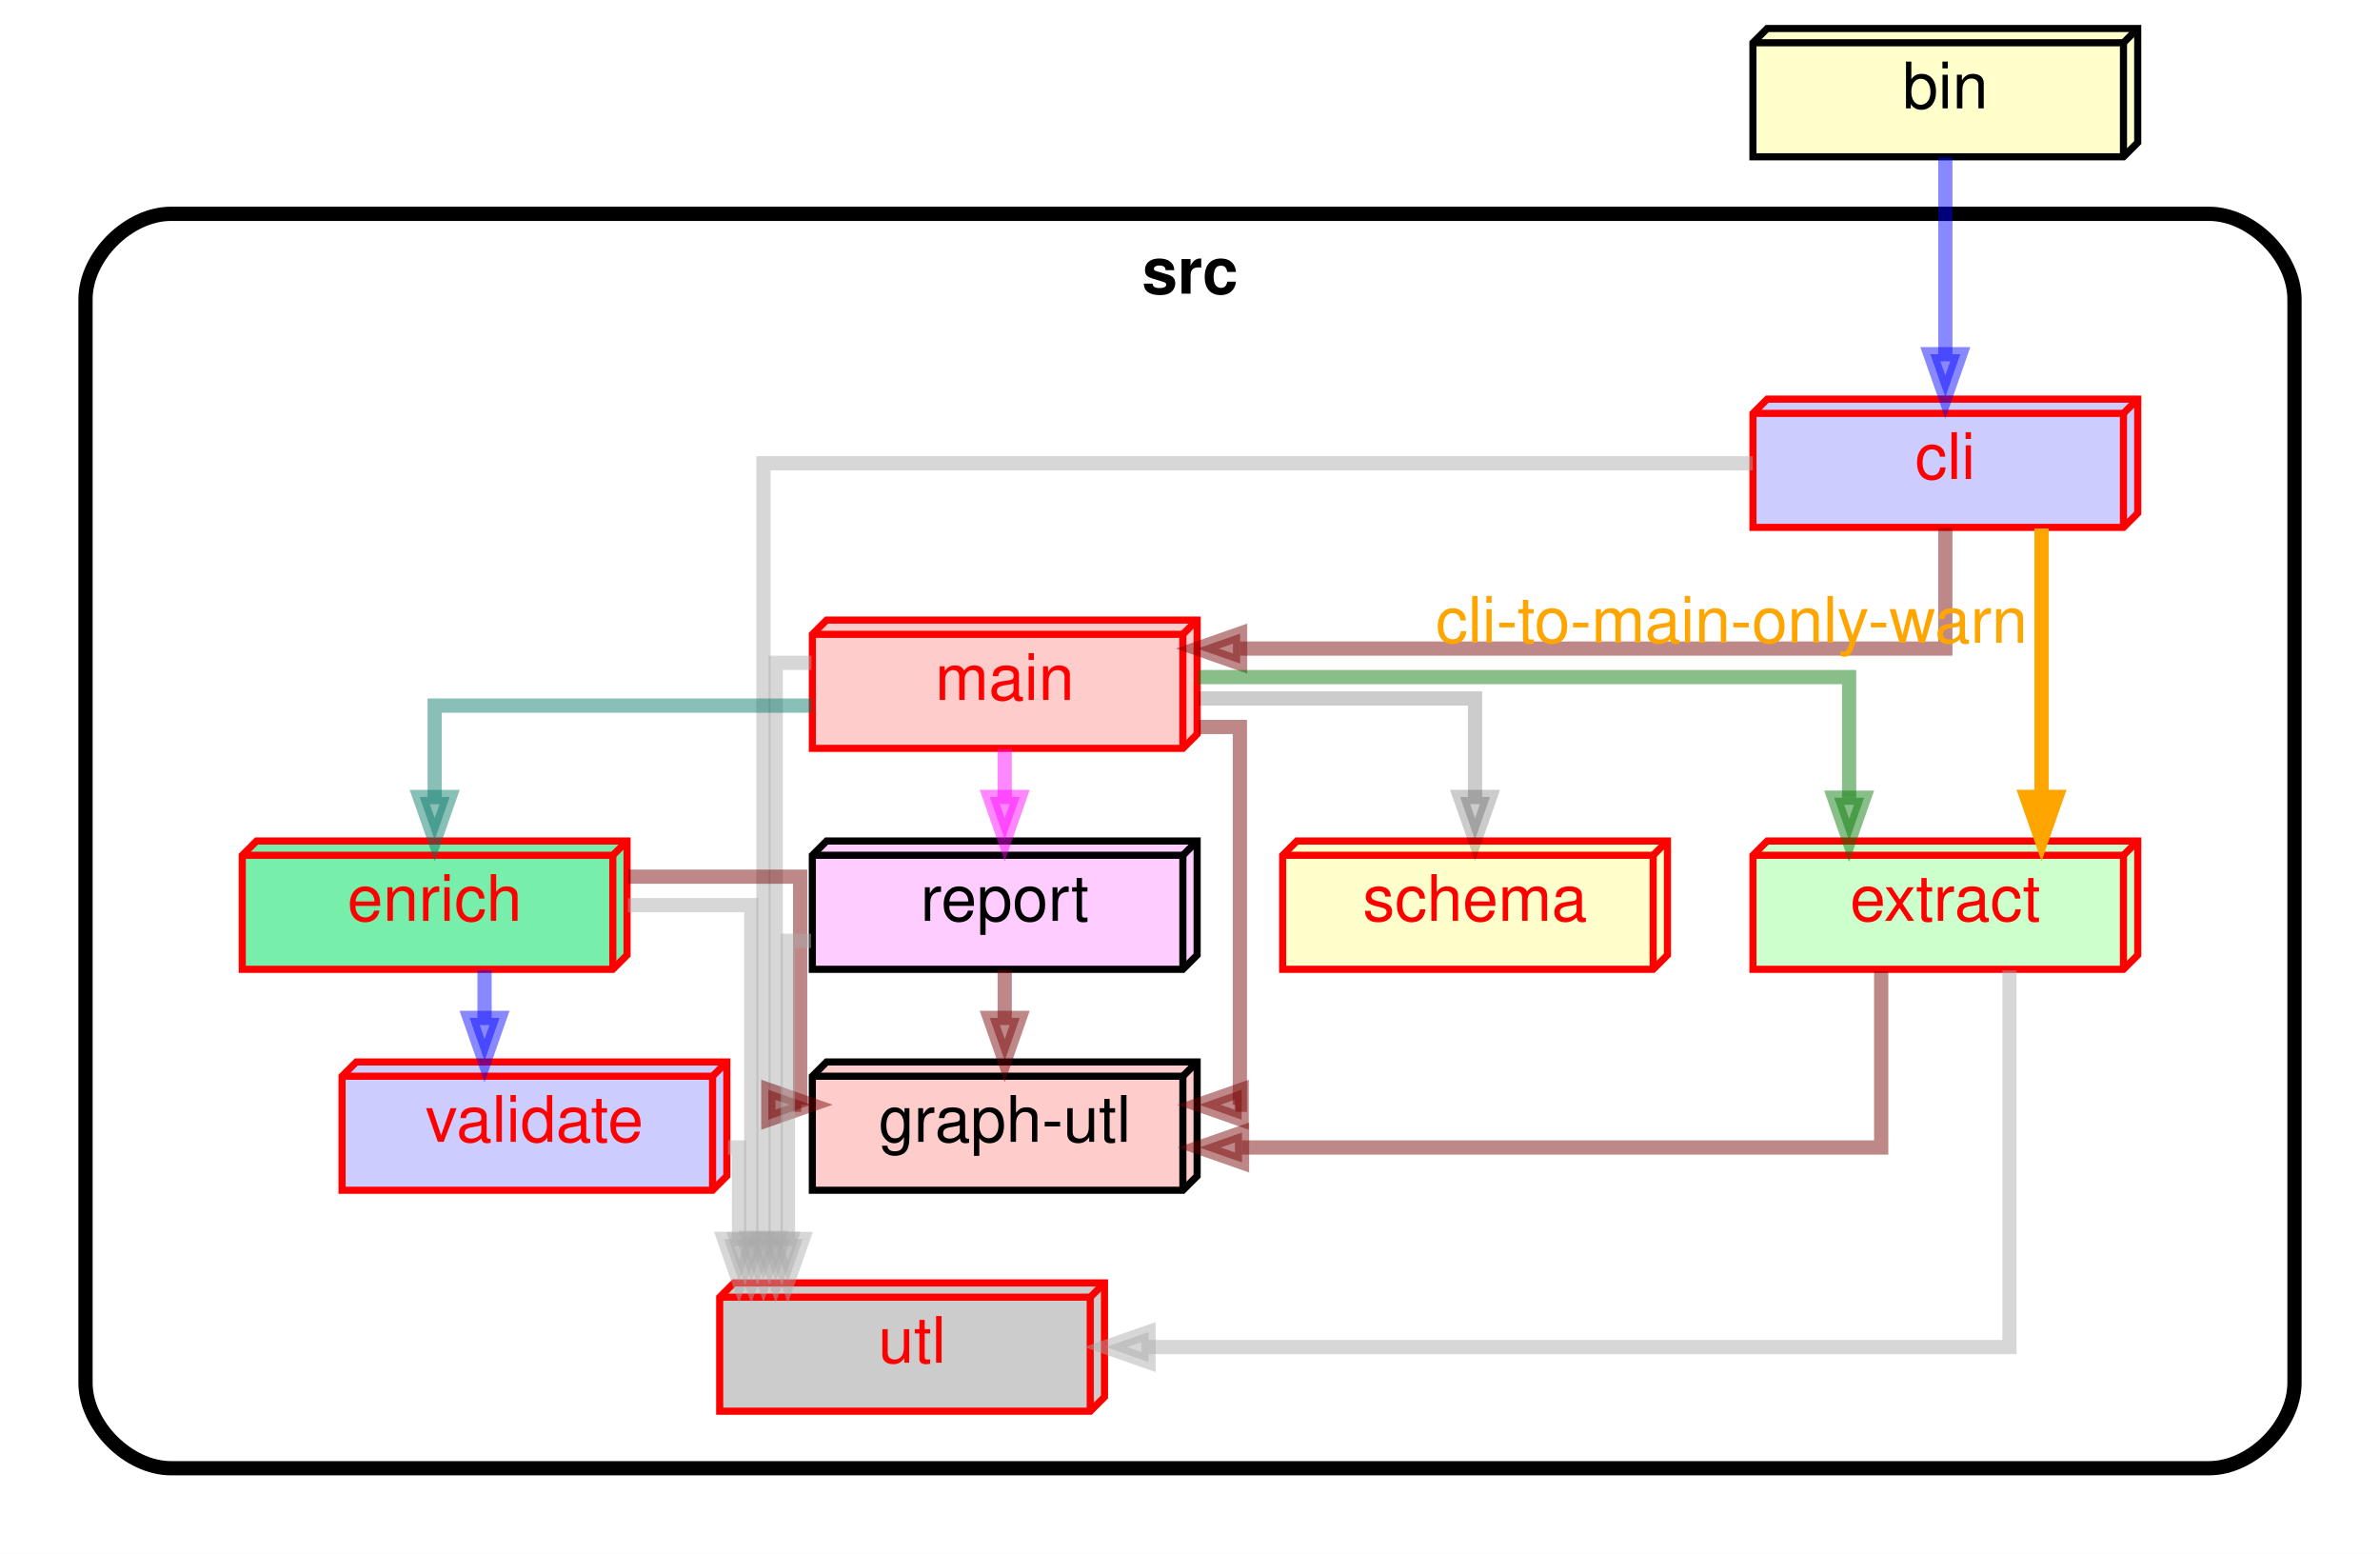
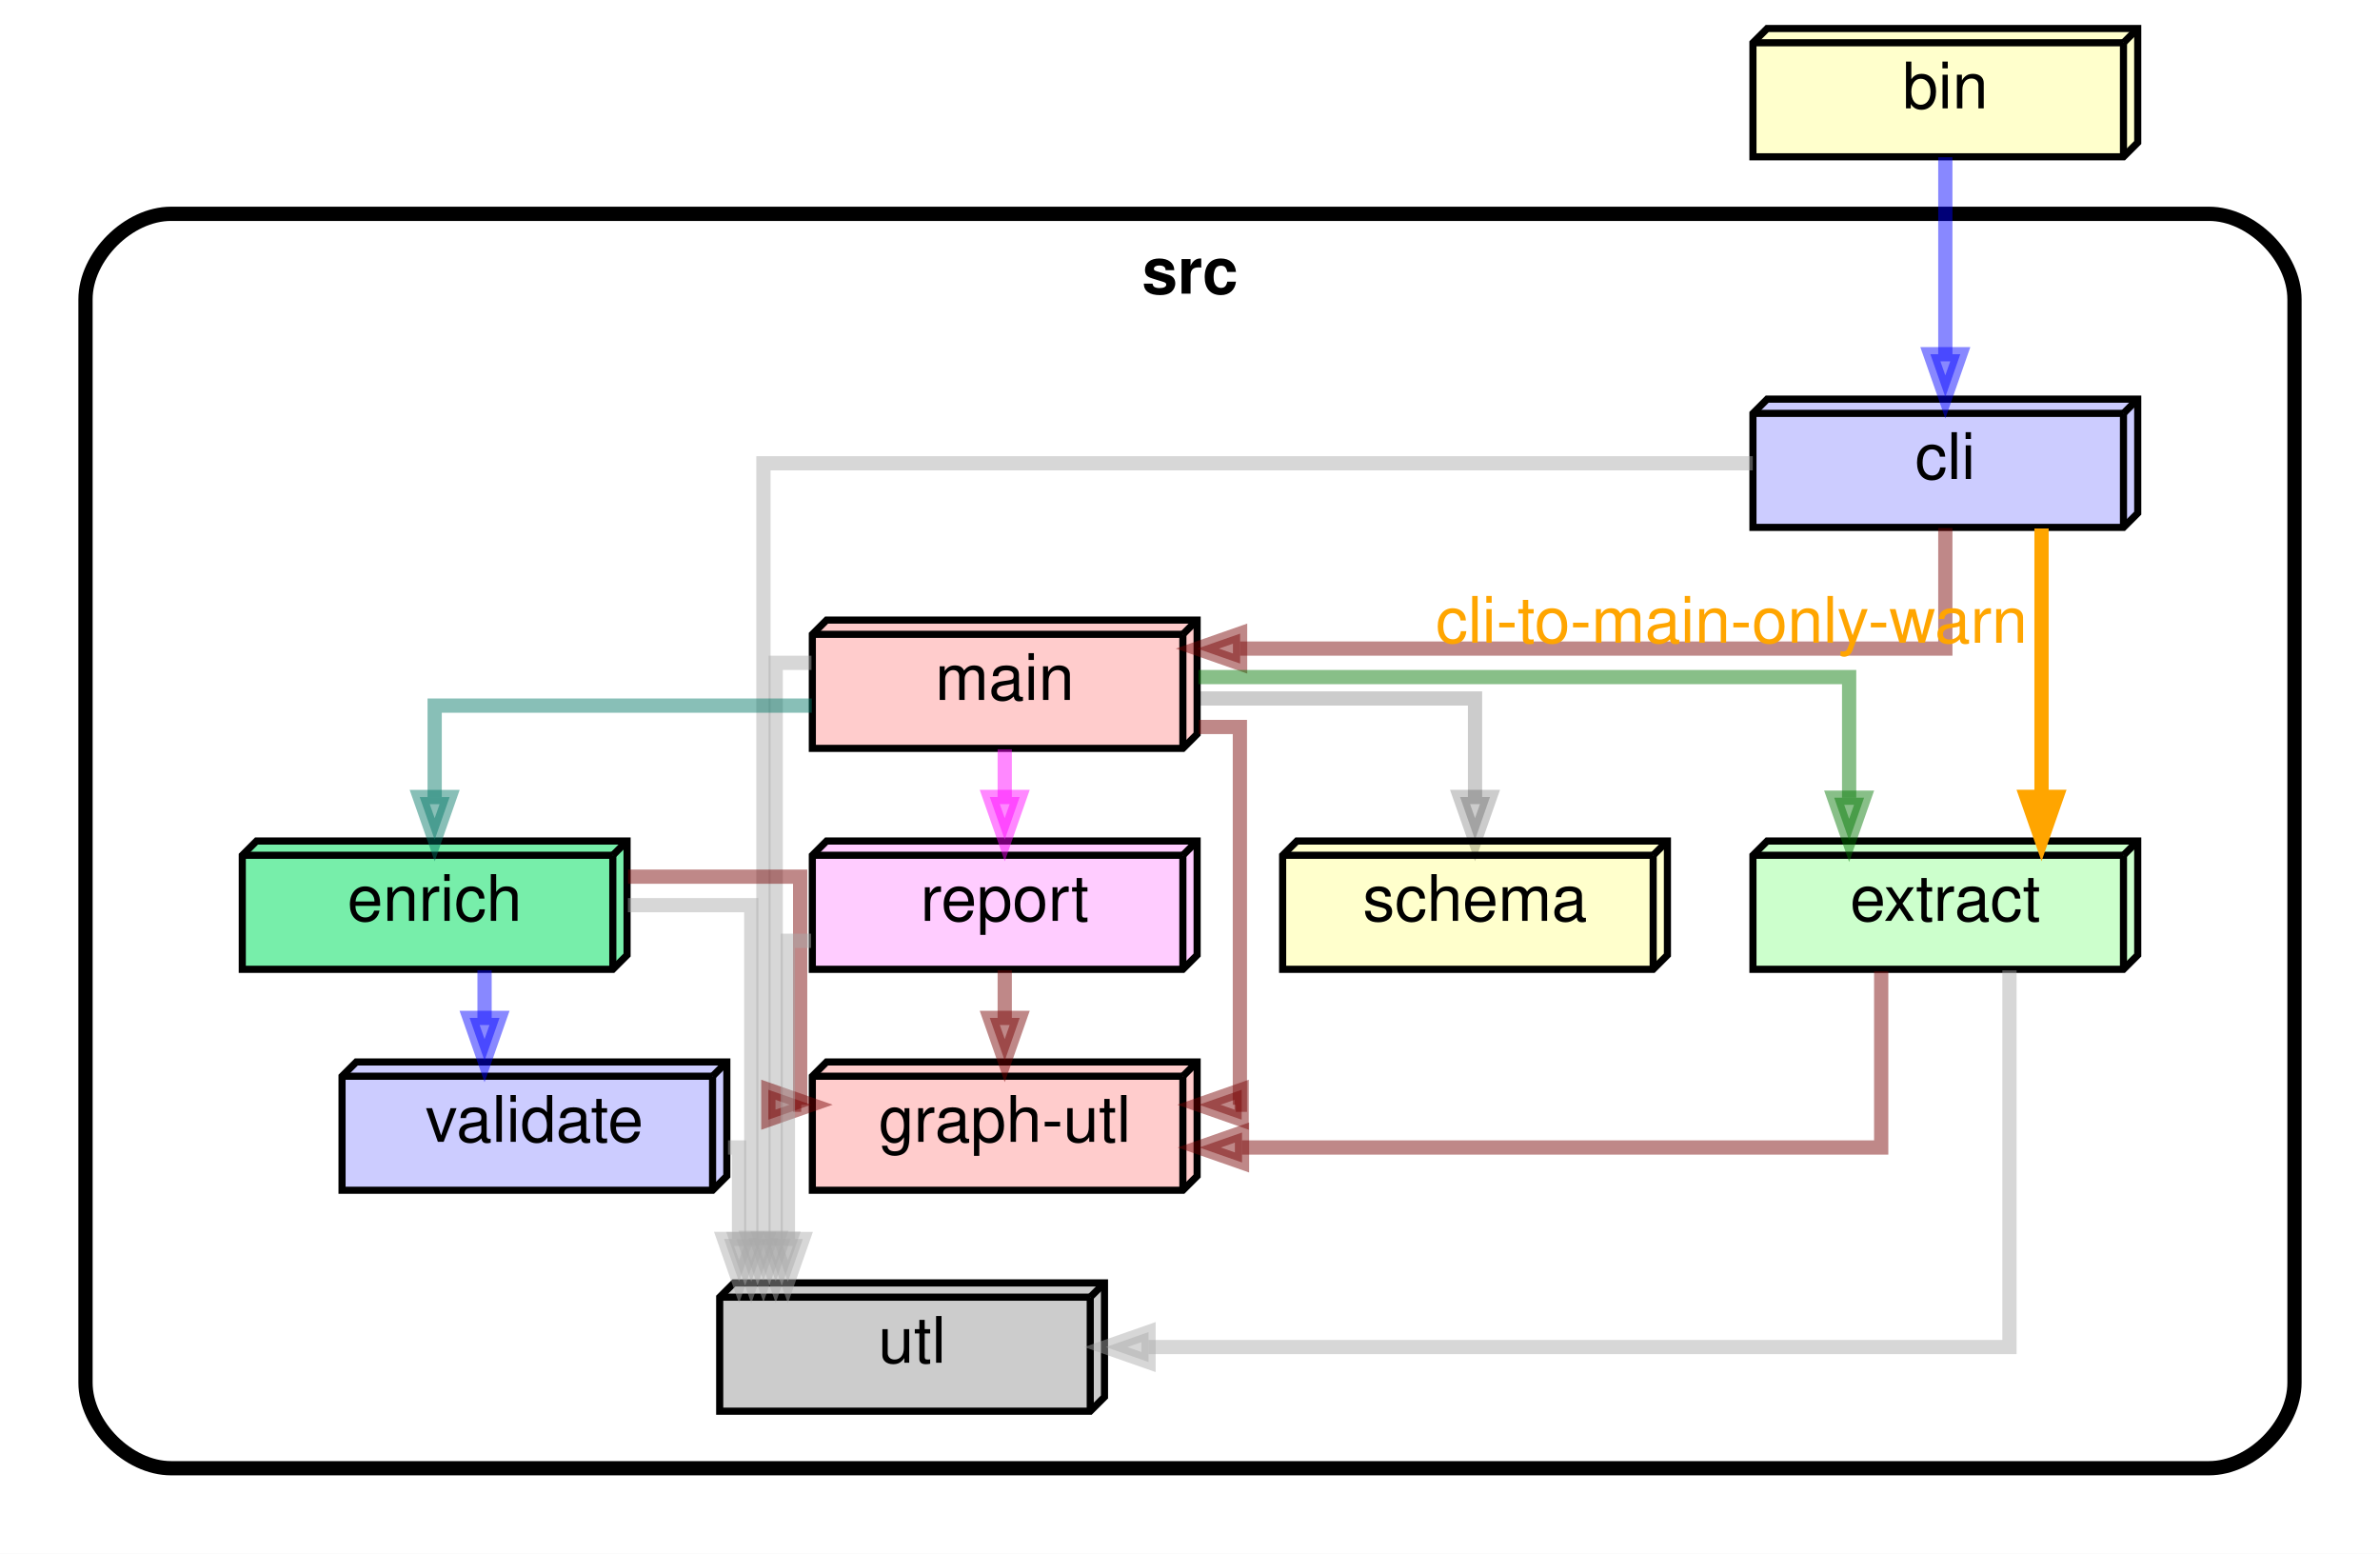
<svg xmlns="http://www.w3.org/2000/svg" xmlns:xlink="http://www.w3.org/1999/xlink" width="334pt" height="218pt" viewBox="0.00 0.00 334.00 218.00">
  <g id="graph0" class="graph" transform="scale(1 1) rotate(0) translate(4 214)">
    <polygon fill="white" stroke="transparent" points="-4,4 -4,-214 330,-214 330,4 -4,4" />
    <g id="clust1" class="cluster">
      <path fill="#ffffff" stroke="black" stroke-width="2" d="M20,-8C20,-8 306,-8 306,-8 312,-8 318,-14 318,-20 318,-20 318,-172 318,-172 318,-178 312,-184 306,-184 306,-184 20,-184 20,-184 14,-184 8,-178 8,-172 8,-172 8,-20 8,-20 8,-14 14,-8 20,-8" />
      <text text-anchor="middle" x="163" y="-172.8" font-family="Helvetica,sans-Serif" font-weight="bold" font-size="9.00">src</text>
    </g>
    <g id="node1" class="node">
      <g id="a_node1">
        <a xlink:href="https://github.com/sverweij/dependency-cruiser/blob/develop/bin/" xlink:title="bin">
          <polygon fill="#ffffcc" stroke="black" points="296,-210 244,-210 242,-208 242,-192 294,-192 296,-194 296,-210" />
          <polyline fill="none" stroke="black" points="294,-208 242,-208 " />
          <polyline fill="none" stroke="black" points="294,-208 294,-192 " />
          <polyline fill="none" stroke="black" points="294,-208 296,-210 " />
          <text text-anchor="middle" x="269" y="-198.8" font-family="Helvetica,sans-Serif" font-size="9.00">bin</text>
        </a>
      </g>
    </g>
    <g id="node2" class="node">
      <g id="a_node2">
-         <a xlink:href="https://github.com/sverweij/dependency-cruiser/blob/develop/src/cli" xlink:title="not-unreachable-from-test">
-           <polygon fill="#ccccff" stroke="red" points="296,-158 244,-158 242,-156 242,-140 294,-140 296,-142 296,-158" />
-           <polyline fill="none" stroke="red" points="294,-156 242,-156 " />
-           <polyline fill="none" stroke="red" points="294,-156 294,-140 " />
-           <polyline fill="none" stroke="red" points="294,-156 296,-158 " />
-           <text text-anchor="middle" x="269" y="-146.8" font-family="Helvetica,sans-Serif" font-size="9.00" fill="red">cli</text>
+         <a xlink:href="https://github.com/sverweij/dependency-cruiser/blob/develop/src/cli" xlink:title="cli">
+           <polygon fill="#ccccff" stroke="black" points="296,-158 244,-158 242,-156 242,-140 294,-140 296,-142 296,-158" />
+           <polyline fill="none" stroke="black" points="294,-156 242,-156 " />
+           <polyline fill="none" stroke="black" points="294,-156 294,-140 " />
+           <polyline fill="none" stroke="black" points="294,-156 296,-158 " />
+           <text text-anchor="middle" x="269" y="-146.8" font-family="Helvetica,sans-Serif" font-size="9.00">cli</text>
        </a>
      </g>
    </g>
    <g id="edge1" class="edge">
      <path fill="none" stroke="#0000ff" stroke-width="2" stroke-opacity="0.467" d="M269,-191.94C269,-191.94 269,-164.3 269,-164.3" />
      <polygon fill="#0000ff" fill-opacity="0.467" stroke="#0000ff" stroke-width="2" stroke-opacity="0.467" points="271.1,-164.3 269,-158.3 266.9,-164.3 271.1,-164.3" />
    </g>
    <g id="node3" class="node">
      <g id="a_node3">
-         <a xlink:href="https://github.com/sverweij/dependency-cruiser/blob/develop/src/main" xlink:title="not-unreachable-from-test">
-           <polygon fill="#ffcccc" stroke="red" points="164,-127 112,-127 110,-125 110,-109 162,-109 164,-111 164,-127" />
-           <polyline fill="none" stroke="red" points="162,-125 110,-125 " />
-           <polyline fill="none" stroke="red" points="162,-125 162,-109 " />
-           <polyline fill="none" stroke="red" points="162,-125 164,-127 " />
-           <text text-anchor="middle" x="137" y="-115.8" font-family="Helvetica,sans-Serif" font-size="9.00" fill="red">main</text>
+         <a xlink:href="https://github.com/sverweij/dependency-cruiser/blob/develop/src/main" xlink:title="main">
+           <polygon fill="#ffcccc" stroke="black" points="164,-127 112,-127 110,-125 110,-109 162,-109 164,-111 164,-127" />
+           <polyline fill="none" stroke="black" points="162,-125 110,-125 " />
+           <polyline fill="none" stroke="black" points="162,-125 162,-109 " />
+           <polyline fill="none" stroke="black" points="162,-125 164,-127 " />
+           <text text-anchor="middle" x="137" y="-115.8" font-family="Helvetica,sans-Serif" font-size="9.00">main</text>
        </a>
      </g>
    </g>
    <g id="edge2" class="edge">
      <path fill="none" stroke="#770000" stroke-width="2" stroke-opacity="0.467" d="M269,-139.91C269,-132.41 269,-123 269,-123 269,-123 170.03,-123 170.03,-123" />
      <polygon fill="#770000" fill-opacity="0.467" stroke="#770000" stroke-width="2" stroke-opacity="0.467" points="170.03,-120.9 164.03,-123 170.03,-125.1 170.03,-120.9" />
    </g>
    <g id="node4" class="node">
      <g id="a_node4">
-         <a xlink:href="https://github.com/sverweij/dependency-cruiser/blob/develop/src/extract" xlink:title="not-unreachable-from-test">
-           <polygon fill="#ccffcc" stroke="red" points="296,-96 244,-96 242,-94 242,-78 294,-78 296,-80 296,-96" />
-           <polyline fill="none" stroke="red" points="294,-94 242,-94 " />
-           <polyline fill="none" stroke="red" points="294,-94 294,-78 " />
-           <polyline fill="none" stroke="red" points="294,-94 296,-96 " />
-           <text text-anchor="middle" x="269" y="-84.8" font-family="Helvetica,sans-Serif" font-size="9.00" fill="red">extract</text>
+         <a xlink:href="https://github.com/sverweij/dependency-cruiser/blob/develop/src/extract" xlink:title="extract">
+           <polygon fill="#ccffcc" stroke="black" points="296,-96 244,-96 242,-94 242,-78 294,-78 296,-80 296,-96" />
+           <polyline fill="none" stroke="black" points="294,-94 242,-94 " />
+           <polyline fill="none" stroke="black" points="294,-94 294,-78 " />
+           <polyline fill="none" stroke="black" points="294,-94 296,-96 " />
+           <text text-anchor="middle" x="269" y="-84.8" font-family="Helvetica,sans-Serif" font-size="9.00">extract</text>
        </a>
      </g>
    </g>
    <g id="edge3" class="edge">
      <g id="a_edge3">
        <a xlink:title="cli-to-main-only-warn">
          <path fill="none" stroke="orange" stroke-width="2" d="M282.5,-139.85C282.5,-139.85 282.5,-102.19 282.5,-102.19" />
          <polygon fill="orange" stroke="orange" stroke-width="2" points="284.6,-102.19 282.5,-96.19 280.4,-102.19 284.6,-102.19" />
        </a>
      </g>
      <text text-anchor="middle" x="239" y="-123.82" font-family="Helvetica,sans-Serif" font-size="9.00" fill="orange">cli-to-main-only-warn</text>
    </g>
    <g id="node5" class="node">
      <g id="a_node5">
-         <a xlink:href="https://github.com/sverweij/dependency-cruiser/blob/develop/src/utl" xlink:title="not-unreachable-from-test">
-           <polygon fill="#cccccc" stroke="red" points="151,-34 99,-34 97,-32 97,-16 149,-16 151,-18 151,-34" />
-           <polyline fill="none" stroke="red" points="149,-32 97,-32 " />
-           <polyline fill="none" stroke="red" points="149,-32 149,-16 " />
-           <polyline fill="none" stroke="red" points="149,-32 151,-34 " />
-           <text text-anchor="middle" x="124" y="-22.8" font-family="Helvetica,sans-Serif" font-size="9.00" fill="red">utl</text>
+         <a xlink:href="https://github.com/sverweij/dependency-cruiser/blob/develop/src/utl" xlink:title="utl">
+           <polygon fill="#cccccc" stroke="black" points="151,-34 99,-34 97,-32 97,-16 149,-16 151,-18 151,-34" />
+           <polyline fill="none" stroke="black" points="149,-32 97,-32 " />
+           <polyline fill="none" stroke="black" points="149,-32 149,-16 " />
+           <polyline fill="none" stroke="black" points="149,-32 151,-34 " />
+           <text text-anchor="middle" x="124" y="-22.8" font-family="Helvetica,sans-Serif" font-size="9.00">utl</text>
        </a>
      </g>
    </g>
    <g id="edge4" class="edge">
      <path fill="none" stroke="#aaaaaa" stroke-width="2" stroke-opacity="0.467" d="M241.98,-149C194.99,-149 103.14,-149 103.14,-149 103.14,-149 103.14,-40.32 103.14,-40.32" />
      <polygon fill="#aaaaaa" fill-opacity="0.467" stroke="#aaaaaa" stroke-width="2" stroke-opacity="0.467" points="105.24,-40.32 103.14,-34.32 101.04,-40.32 105.24,-40.32" />
    </g>
    <g id="edge11" class="edge">
      <path fill="none" stroke="#007700" stroke-width="2" stroke-opacity="0.467" d="M164.19,-119C199.17,-119 255.5,-119 255.5,-119 255.5,-119 255.5,-102.08 255.5,-102.08" />
      <polygon fill="#007700" fill-opacity="0.467" stroke="#007700" stroke-width="2" stroke-opacity="0.467" points="257.6,-102.08 255.5,-96.08 253.4,-102.08 257.6,-102.08" />
    </g>
    <g id="edge15" class="edge">
      <path fill="none" stroke="#aaaaaa" stroke-width="2" stroke-opacity="0.467" d="M109.88,-121C106.87,-121 104.86,-121 104.86,-121 104.86,-121 104.86,-40.2 104.86,-40.2" />
      <polygon fill="#aaaaaa" fill-opacity="0.467" stroke="#aaaaaa" stroke-width="2" stroke-opacity="0.467" points="106.96,-40.2 104.86,-34.2 102.76,-40.2 106.96,-40.2" />
    </g>
    <g id="node6" class="node">
      <g id="a_node6">
-         <a xlink:href="https://github.com/sverweij/dependency-cruiser/blob/develop/src/enrich" xlink:title="not-unreachable-from-test">
-           <polygon fill="#77eeaa" stroke="red" points="84,-96 32,-96 30,-94 30,-78 82,-78 84,-80 84,-96" />
-           <polyline fill="none" stroke="red" points="82,-94 30,-94 " />
-           <polyline fill="none" stroke="red" points="82,-94 82,-78 " />
-           <polyline fill="none" stroke="red" points="82,-94 84,-96 " />
-           <text text-anchor="middle" x="57" y="-84.8" font-family="Helvetica,sans-Serif" font-size="9.00" fill="red">enrich</text>
+         <a xlink:href="https://github.com/sverweij/dependency-cruiser/blob/develop/src/enrich" xlink:title="enrich">
+           <polygon fill="#77eeaa" stroke="black" points="84,-96 32,-96 30,-94 30,-78 82,-78 84,-80 84,-96" />
+           <polyline fill="none" stroke="black" points="82,-94 30,-94 " />
+           <polyline fill="none" stroke="black" points="82,-94 82,-78 " />
+           <polyline fill="none" stroke="black" points="82,-94 84,-96 " />
+           <text text-anchor="middle" x="57" y="-84.8" font-family="Helvetica,sans-Serif" font-size="9.00">enrich</text>
        </a>
      </g>
    </g>
    <g id="edge10" class="edge">
      <path fill="none" stroke="#007766" stroke-width="2" stroke-opacity="0.467" d="M109.92,-115C86.71,-115 57,-115 57,-115 57,-115 57,-102.17 57,-102.17" />
      <polygon fill="#007766" fill-opacity="0.467" stroke="#007766" stroke-width="2" stroke-opacity="0.467" points="59.1,-102.17 57,-96.17 54.9,-102.17 59.1,-102.17" />
    </g>
    <g id="node7" class="node">
      <g id="a_node7">
        <a xlink:href="https://github.com/sverweij/dependency-cruiser/blob/develop/src/graph-utl" xlink:title="graph-utl">
          <polygon fill="#ffcccc" stroke="black" points="164,-65 112,-65 110,-63 110,-47 162,-47 164,-49 164,-65" />
          <polyline fill="none" stroke="black" points="162,-63 110,-63 " />
          <polyline fill="none" stroke="black" points="162,-63 162,-47 " />
          <polyline fill="none" stroke="black" points="162,-63 164,-65 " />
          <text text-anchor="middle" x="137" y="-53.8" font-family="Helvetica,sans-Serif" font-size="9.00">graph-utl</text>
        </a>
      </g>
    </g>
    <g id="edge12" class="edge">
      <path fill="none" stroke="#770000" stroke-width="2" stroke-opacity="0.467" d="M164.25,-112C167.67,-112 170,-112 170,-112 170,-112 170,-59 170,-59 170,-59 169.43,-59 169.43,-59" />
      <polygon fill="#770000" fill-opacity="0.467" stroke="#770000" stroke-width="2" stroke-opacity="0.467" points="170.25,-56.9 164.25,-59 170.25,-61.1 170.25,-56.9" />
    </g>
    <g id="node9" class="node">
      <g id="a_node9">
        <a xlink:href="https://github.com/sverweij/dependency-cruiser/blob/develop/src/report" xlink:title="report">
          <polygon fill="#ffccff" stroke="black" points="164,-96 112,-96 110,-94 110,-78 162,-78 164,-80 164,-96" />
          <polyline fill="none" stroke="black" points="162,-94 110,-94 " />
          <polyline fill="none" stroke="black" points="162,-94 162,-78 " />
          <polyline fill="none" stroke="black" points="162,-94 164,-96 " />
          <text text-anchor="middle" x="137" y="-84.8" font-family="Helvetica,sans-Serif" font-size="9.00">report</text>
        </a>
      </g>
    </g>
    <g id="edge13" class="edge">
      <path fill="none" stroke="#ff00ff" stroke-width="2" stroke-opacity="0.467" d="M137,-108.87C137,-108.87 137,-102.18 137,-102.18" />
      <polygon fill="#ff00ff" fill-opacity="0.467" stroke="#ff00ff" stroke-width="2" stroke-opacity="0.467" points="139.1,-102.18 137,-96.18 134.9,-102.18 139.1,-102.18" />
    </g>
    <g id="node10" class="node">
      <g id="a_node10">
-         <a xlink:href="https://github.com/sverweij/dependency-cruiser/blob/develop/src/schema" xlink:title="not-unreachable-from-test">
-           <polygon fill="#ffffcc" stroke="red" points="230,-96 178,-96 176,-94 176,-78 228,-78 230,-80 230,-96" />
-           <polyline fill="none" stroke="red" points="228,-94 176,-94 " />
-           <polyline fill="none" stroke="red" points="228,-94 228,-78 " />
-           <polyline fill="none" stroke="red" points="228,-94 230,-96 " />
-           <text text-anchor="middle" x="203" y="-84.8" font-family="Helvetica,sans-Serif" font-size="9.00" fill="red">schema</text>
+         <a xlink:href="https://github.com/sverweij/dependency-cruiser/blob/develop/src/schema" xlink:title="schema">
+           <polygon fill="#ffffcc" stroke="black" points="230,-96 178,-96 176,-94 176,-78 228,-78 230,-80 230,-96" />
+           <polyline fill="none" stroke="black" points="228,-94 176,-94 " />
+           <polyline fill="none" stroke="black" points="228,-94 228,-78 " />
+           <polyline fill="none" stroke="black" points="228,-94 230,-96 " />
+           <text text-anchor="middle" x="203" y="-84.8" font-family="Helvetica,sans-Serif" font-size="9.00">schema</text>
        </a>
      </g>
    </g>
    <g id="edge14" class="edge">
      <path fill="none" stroke="#000000" stroke-width="2" stroke-opacity="0.2" d="M164.23,-116C182.41,-116 203,-116 203,-116 203,-116 203,-102.18 203,-102.18" />
      <polygon fill="#000000" fill-opacity="0.2" stroke="#000000" stroke-width="2" stroke-opacity="0.2" points="205.1,-102.18 203,-96.18 200.9,-102.18 205.1,-102.18" />
    </g>
    <g id="edge8" class="edge">
      <path fill="none" stroke="#aaaaaa" stroke-width="2" stroke-opacity="0.467" d="M278,-77.85C278,-60.61 278,-25 278,-25 278,-25 157.18,-25 157.18,-25" />
      <polygon fill="#aaaaaa" fill-opacity="0.467" stroke="#aaaaaa" stroke-width="2" stroke-opacity="0.467" points="157.18,-22.9 151.18,-25 157.18,-27.1 157.18,-22.9" />
    </g>
    <g id="edge9" class="edge">
      <path fill="none" stroke="#770000" stroke-width="2" stroke-opacity="0.467" d="M260,-77.71C260,-67.64 260,-53 260,-53 260,-53 170.3,-53 170.3,-53" />
      <polygon fill="#770000" fill-opacity="0.467" stroke="#770000" stroke-width="2" stroke-opacity="0.467" points="170.3,-50.9 164.3,-53 170.3,-55.1 170.3,-50.9" />
    </g>
    <g id="edge6" class="edge">
      <path fill="none" stroke="#aaaaaa" stroke-width="2" stroke-opacity="0.467" d="M84.12,-87C93.37,-87 101.43,-87 101.43,-87 101.43,-87 101.43,-40.15 101.43,-40.15" />
      <polygon fill="#aaaaaa" fill-opacity="0.467" stroke="#aaaaaa" stroke-width="2" stroke-opacity="0.467" points="103.53,-40.15 101.43,-34.15 99.33,-40.15 103.53,-40.15" />
    </g>
    <g id="edge5" class="edge">
      <path fill="none" stroke="#770000" stroke-width="2" stroke-opacity="0.467" d="M84.14,-91C96.45,-91 108.29,-91 108.29,-91 108.29,-91 108.29,-59 108.29,-59 108.29,-59 108.44,-59 108.44,-59" />
      <polygon fill="#770000" fill-opacity="0.467" stroke="#770000" stroke-width="2" stroke-opacity="0.467" points="103.83,-61.1 109.83,-59 103.83,-56.9 103.83,-61.1" />
    </g>
    <g id="node8" class="node">
      <g id="a_node8">
-         <a xlink:href="https://github.com/sverweij/dependency-cruiser/blob/develop/src/validate" xlink:title="not-unreachable-from-test">
-           <polygon fill="#ccccff" stroke="red" points="98,-65 46,-65 44,-63 44,-47 96,-47 98,-49 98,-65" />
-           <polyline fill="none" stroke="red" points="96,-63 44,-63 " />
-           <polyline fill="none" stroke="red" points="96,-63 96,-47 " />
-           <polyline fill="none" stroke="red" points="96,-63 98,-65 " />
-           <text text-anchor="middle" x="71" y="-53.8" font-family="Helvetica,sans-Serif" font-size="9.00" fill="red">validate</text>
+         <a xlink:href="https://github.com/sverweij/dependency-cruiser/blob/develop/src/validate" xlink:title="validate">
+           <polygon fill="#ccccff" stroke="black" points="98,-65 46,-65 44,-63 44,-47 96,-47 98,-49 98,-65" />
+           <polyline fill="none" stroke="black" points="96,-63 44,-63 " />
+           <polyline fill="none" stroke="black" points="96,-63 96,-47 " />
+           <polyline fill="none" stroke="black" points="96,-63 98,-65 " />
+           <text text-anchor="middle" x="71" y="-53.8" font-family="Helvetica,sans-Serif" font-size="9.00">validate</text>
        </a>
      </g>
    </g>
    <g id="edge7" class="edge">
      <path fill="none" stroke="#0000ff" stroke-width="2" stroke-opacity="0.467" d="M64,-77.87C64,-77.87 64,-71.18 64,-71.18" />
      <polygon fill="#0000ff" fill-opacity="0.467" stroke="#0000ff" stroke-width="2" stroke-opacity="0.467" points="66.1,-71.18 64,-65.18 61.9,-71.18 66.1,-71.18" />
    </g>
    <g id="edge18" class="edge">
      <path fill="none" stroke="#aaaaaa" stroke-width="2" stroke-opacity="0.467" d="M98.17,-53C99.15,-53 99.71,-53 99.71,-53 99.71,-53 99.71,-40.17 99.71,-40.17" />
      <polygon fill="#aaaaaa" fill-opacity="0.467" stroke="#aaaaaa" stroke-width="2" stroke-opacity="0.467" points="101.81,-40.17 99.71,-34.17 97.61,-40.17 101.81,-40.17" />
    </g>
    <g id="edge17" class="edge">
      <path fill="none" stroke="#aaaaaa" stroke-width="2" stroke-opacity="0.467" d="M109.83,-82C107.83,-82 106.57,-82 106.57,-82 106.57,-82 106.57,-40.16 106.57,-40.16" />
      <polygon fill="#aaaaaa" fill-opacity="0.467" stroke="#aaaaaa" stroke-width="2" stroke-opacity="0.467" points="108.67,-40.16 106.57,-34.16 104.47,-40.16 108.67,-40.16" />
    </g>
    <g id="edge16" class="edge">
      <path fill="none" stroke="#770000" stroke-width="2" stroke-opacity="0.467" d="M137,-77.87C137,-77.87 137,-71.18 137,-71.18" />
      <polygon fill="#770000" fill-opacity="0.467" stroke="#770000" stroke-width="2" stroke-opacity="0.467" points="139.1,-71.18 137,-65.18 134.9,-71.18 139.1,-71.18" />
    </g>
  </g>
</svg>
